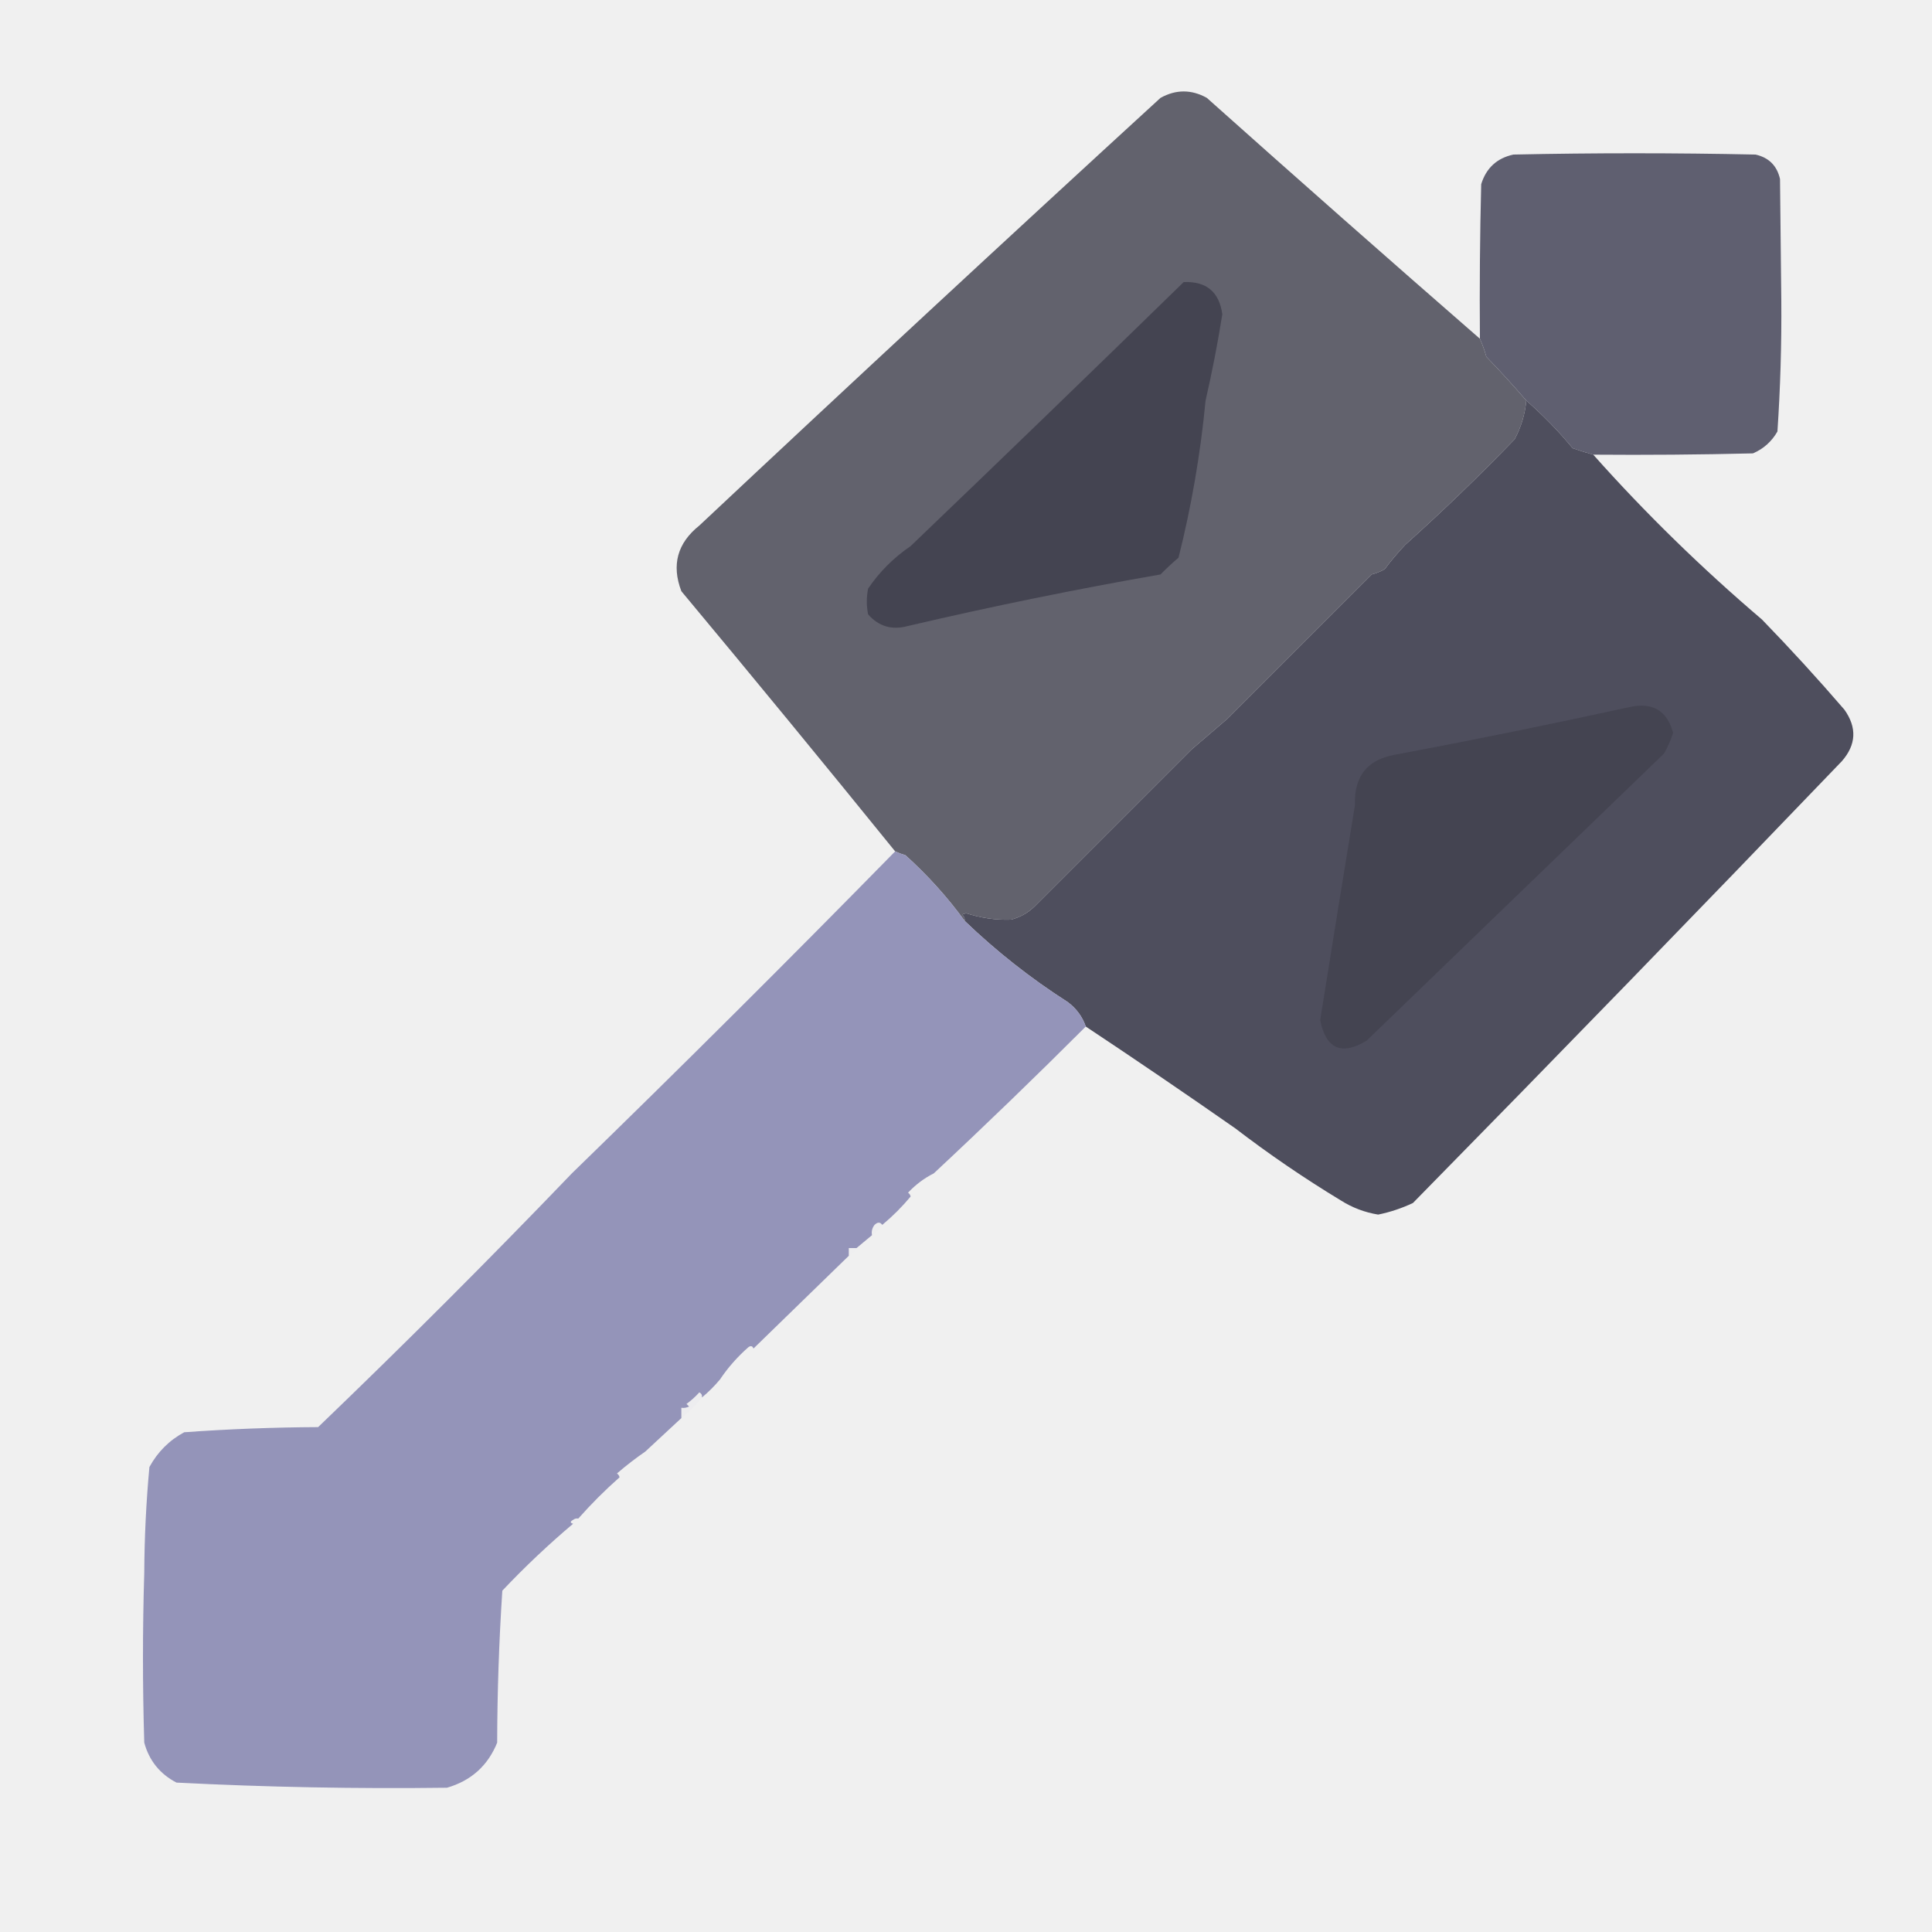
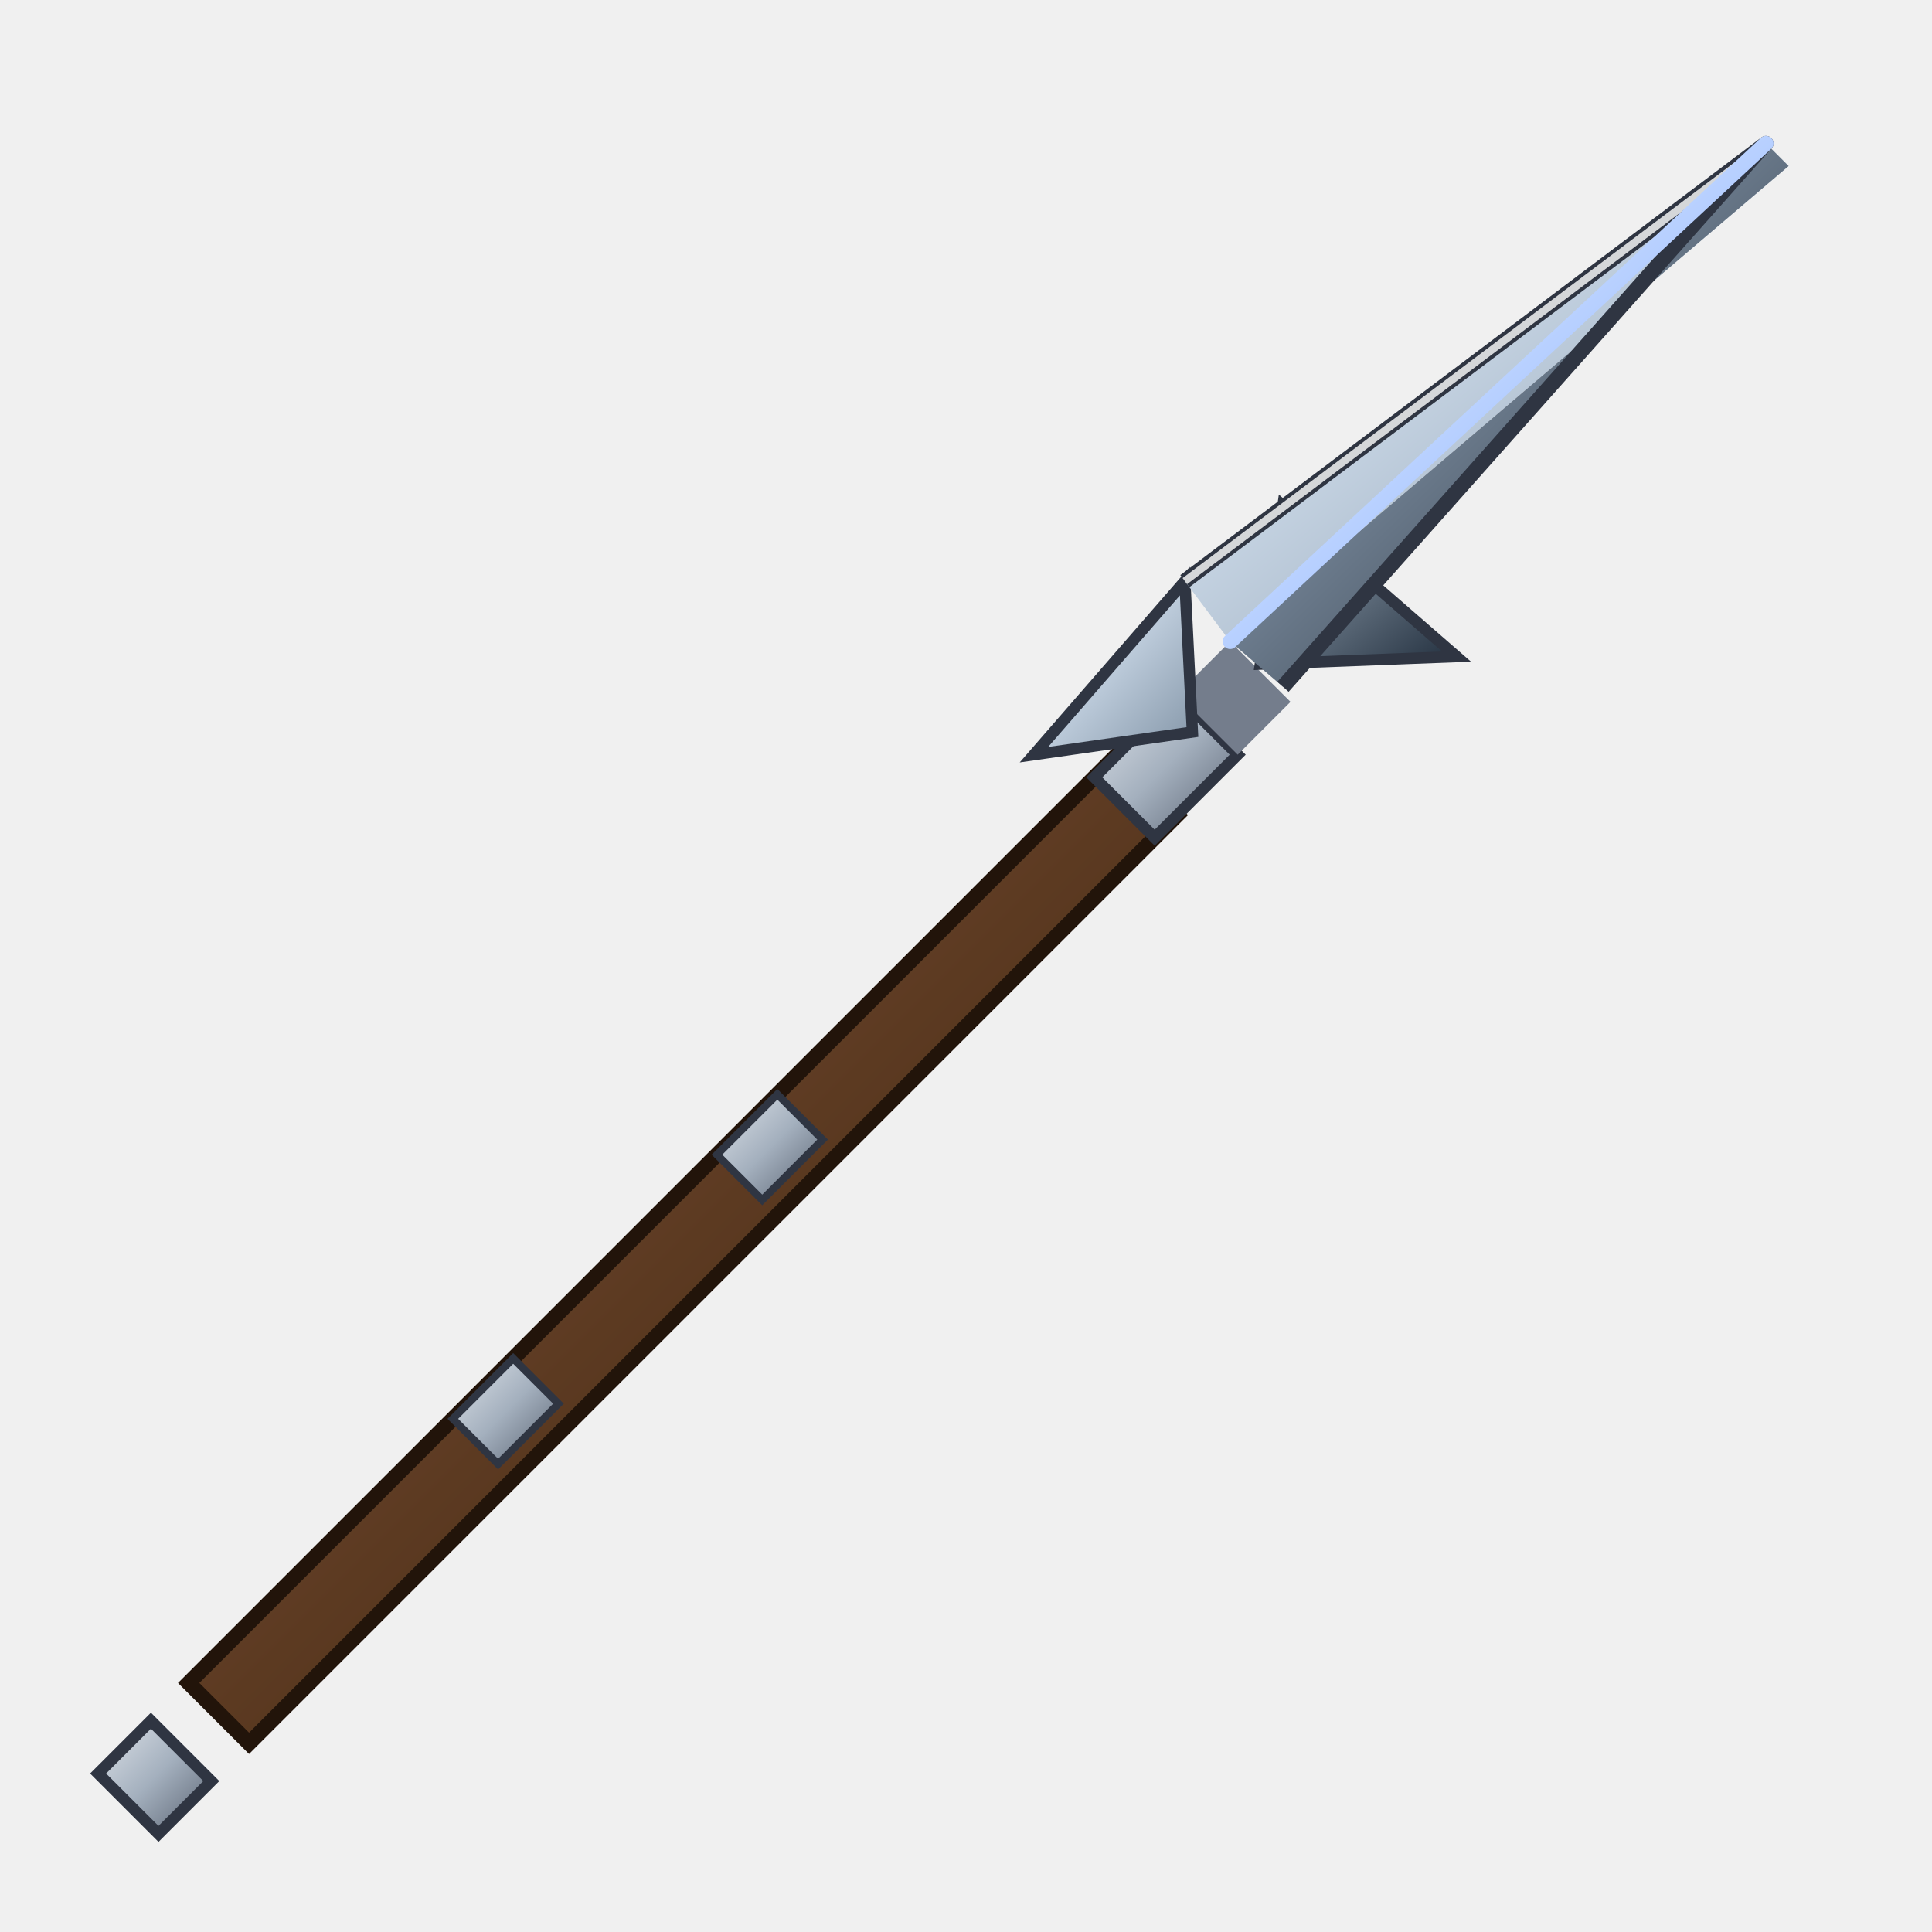
- <svg xmlns="http://www.w3.org/2000/svg" width="750" height="750" style="shape-rendering:geometricPrecision;text-rendering:geometricPrecision;image-rendering:optimizeQuality;fill-rule:evenodd;clip-rule:evenodd">
-   <path fill="#60606b" d="M574.5 131.5a50 50 0 0 1 2.5 7 373 373 0 0 1 15.5 17q-.69 7.764-4.5 15a820 820 0 0 1-42.5 41 108 108 0 0 0-8 9.5 23 23 0 0 1-5 2l-56 56a7463 7463 0 0 0-14 12l-61 61q-3.822 3.663-9 5-8.923.306-17.5-2.5l-1.5.5q1.129 1.006 1 2.5-10.083-13.843-23-25.5a28 28 0 0 1-4-1.5 9331 9331 0 0 0-83-101q-5.832-15.26 7-25.5a20587 20587 0 0 1 179-166q9-5 18 0a11266 11266 0 0 0 106 93.5" style="opacity:.988" />
-   <path fill="#5b5b6d" d="M618.5 176.5a147 147 0 0 1-8-2.5 157.7 157.7 0 0 0-18-18.5 373 373 0 0 0-15.5-17 50 50 0 0 0-2.5-7q-.25-30.005.5-60 2.913-9.414 12.5-11.5a2209 2209 0 0 1 94 0q7.75 1.75 9.5 9.5l.5 47q.207 25.575-1.5 51-3.333 5.832-9.5 8.5-30.996.75-62 .5" style="opacity:.973" />
-   <path fill="#444451" d="M459.5 109.5q13.206-.54 15 12.5a495 495 0 0 1-6.5 33.5 409.5 409.5 0 0 1-10.5 61 103 103 0 0 0-7 6.5 1746 1746 0 0 0-98 20q-9.29 2.567-15.5-4.5a25.2 25.2 0 0 1 0-10q6.556-9.711 16.5-16.5a15647 15647 0 0 0 106-102.5" style="opacity:1" />
-   <path fill="#4d4d5c" d="M592.5 155.5a157.7 157.7 0 0 1 18 18.5q4.126 1.414 8 2.5 30.047 33.787 65.5 64a796 796 0 0 1 32 35q7.39 10.42-1 20A20370 20370 0 0 1 548.5 467a59.5 59.5 0 0 1-13.5 4.5 38.5 38.5 0 0 1-14.5-5.5 454 454 0 0 1-41-28 2997 2997 0 0 0-58-39.5q-1.977-5.748-7-9.5a259 259 0 0 1-40-31.5q.129-1.494-1-2.5l1.5-.5q8.577 2.806 17.5 2.5 5.178-1.337 9-5l61-61a7463 7463 0 0 1 14-12l56-56a23 23 0 0 0 5-2 108 108 0 0 1 8-9.5 820 820 0 0 0 42.5-41q3.81-7.236 4.5-15" style="opacity:.993" />
-   <path fill="#444451" d="M632.5 274.5q13.521-3.004 17 10a41.8 41.8 0 0 1-3.5 8Q588.33 348.168 530.5 404q-14.645 8.784-18-8 6.668-41.755 13.5-83.5-.579-16.673 15.5-19.5a3134 3134 0 0 0 91-18.5" style="opacity:1" />
-   <path fill="#9191b7" d="M347.5 330.5q1.899.885 4 1.5 12.917 11.657 23 25.5a259 259 0 0 0 40 31.5q5.023 3.752 7 9.5a2385 2385 0 0 1-59 57q-5.56 2.784-10 7.5.834.574 1 1.5-5 6-11 11-1.22-1.73-3 0-1.393 1.783-1 4l-6 5h-3v3a148891 148891 0 0 1-37 36q-.595-1.538-2-.5-6.405 5.642-11 12.5a55 55 0 0 1-7 7q.197-1.314-1-2a32.5 32.5 0 0 1-5 4.5l1 1a4.93 4.93 0 0 1-3 .5v4q-6.961 6.458-14 13a127 127 0 0 0-11 8.5q.834.575 1 1.5-8.5 7.5-16 16a2.43 2.43 0 0 0-2 .5q-1.857 1.035 0 1.5a335 335 0 0 0-27.5 26 939 939 0 0 0-2 59q-5.44 13.435-19.5 17.5-52.545.678-105-2-9.639-5.032-12.5-15.5-1-33 0-66 .11-20.582 2-41 4.788-8.787 13.5-13.5a778 778 0 0 1 52-2 3432 3432 0 0 0 98.5-98.5 7390 7390 0 0 0 125.5-125" style="opacity:.961" />
-   <path fill="#efefef" d="M362.5 455.5a57.5 57.5 0 0 1-9 9q-.166-.926-1-1.5 4.44-4.716 10-7.5" style="opacity:.006" />
-   <path fill="#3526be" d="M342.5 475.5q-1.5 2.5-4 4-.393-2.217 1-4 1.78-1.73 3 0" style="opacity:.008" />
-   <path fill="#6051f7" d="M332.5 484.5a6.55 6.55 0 0 1-3 3v-3z" style="opacity:.008" />
-   <path fill="#fefffe" d="m292.5 523.5-13 12q4.595-6.858 11-12.5 1.405-1.038 2 .5" style="opacity:.006" />
-   <path fill="#7467de" d="M272.5 542.5q-3.5 4.5-8 8v-4a4.93 4.93 0 0 0 3-.5l-1-1a32.5 32.5 0 0 0 5-4.5q1.197.686 1 2" style="opacity:.021" />
-   <path fill="#fbfbfb" d="M250.5 563.5q-4.5 5.5-10 10-.166-.925-1-1.5a127 127 0 0 1 11-8.5" style="opacity:.006" />
-   <path fill="#00f" d="M224.5 589.5q-.5 1.5-2 2-1.857-.465 0-1.5a2.43 2.43 0 0 1 2-.5" style="opacity:.004" />
+ <svg xmlns="http://www.w3.org/2000/svg" viewBox="0 0 512 512" width="512" height="512">
+   <defs>
+     <linearGradient id="spearBladeL" x1="0%" y1="0%" x2="100%" y2="100%">
+       <stop offset="0%" stop-color="#f0f4f8" />
+       <stop offset="40%" stop-color="#c8d6e5" />
+       <stop offset="100%" stop-color="#8395a7" />
+     </linearGradient>
+     <linearGradient id="spearBladeR" x1="0%" y1="0%" x2="100%" y2="100%">
+       <stop offset="0%" stop-color="#b0c4de" />
+       <stop offset="60%" stop-color="#576574" />
+       <stop offset="100%" stop-color="#222f3e" />
+     </linearGradient>
+     <linearGradient id="spearEdge" x1="0%" y1="0%" x2="100%" y2="100%">
+       <stop offset="0%" stop-color="#ffffff" />
+       <stop offset="100%" stop-color="#70a1ff" />
+     </linearGradient>
+     <linearGradient id="shaftGrad" x1="0%" y1="0%" x2="100%" y2="100%">
+       <stop offset="0%" stop-color="#8d5b4c" />
+       <stop offset="50%" stop-color="#5c3a21" />
+       <stop offset="100%" stop-color="#382314" />
+     </linearGradient>
+     <linearGradient id="metalRing" x1="0%" y1="0%" x2="100%" y2="100%">
+       <stop offset="0%" stop-color="#dfe4ea" />
+       <stop offset="50%" stop-color="#a4b0be" />
+       <stop offset="100%" stop-color="#57606f" />
+     </linearGradient>
+   </defs>
+   <path d="M 50 446 L 66 462 L 312 216 L 296 200 Z" fill="url(#shaftGrad)" stroke="#22140a" stroke-width="4" />
+   <path d="M 120 376 L 132 388 L 148 372 L 136 360 Z" fill="url(#metalRing)" stroke="#2f3542" stroke-width="2" />
+   <path d="M 190 306 L 202 318 L 218 302 L 206 290 Z" fill="url(#metalRing)" stroke="#2f3542" stroke-width="2" />
+   <path d="M 40 456 L 56 472 L 42 486 L 26 470 Z" fill="url(#metalRing)" stroke="#2f3542" stroke-width="3" />
+   <path d="M 290 206 L 306 222 L 328 200 L 312 184 Z" fill="url(#metalRing)" stroke="#2f3542" stroke-width="3" />
+   <path d="M 312 184 L 328 200 L 342 186 L 326 170 Z" fill="#747d8c" />
+   <path d="M 316 194 L 274 200 L 314 154 Z" fill="url(#spearBladeL)" stroke="#2f3542" stroke-width="3" />
+   <path d="M 334 176 L 340 134 L 386 174 Z" fill="url(#spearBladeR)" stroke="#2f3542" stroke-width="3" />
+   <path d="M 326 170 L 314 154 L 468 38 L 474 44 Z" fill="url(#spearBladeL)" />
+   <path d="M 326 170 L 340 182 L 468 38 L 474 44 Z" fill="url(#spearBladeR)" />
+   <path d="M 314 154 L 468 38 L 340 182" fill="none" stroke="#2f3542" stroke-width="4" stroke-linejoin="round" />
+   <line x1="314" y1="154" x2="468" y2="38" stroke="#ffffff" stroke-width="2" opacity="0.8" />
+   <line x1="326" y1="170" x2="468" y2="38" stroke="url(#spearEdge)" stroke-width="4" stroke-linecap="round" />
</svg>
